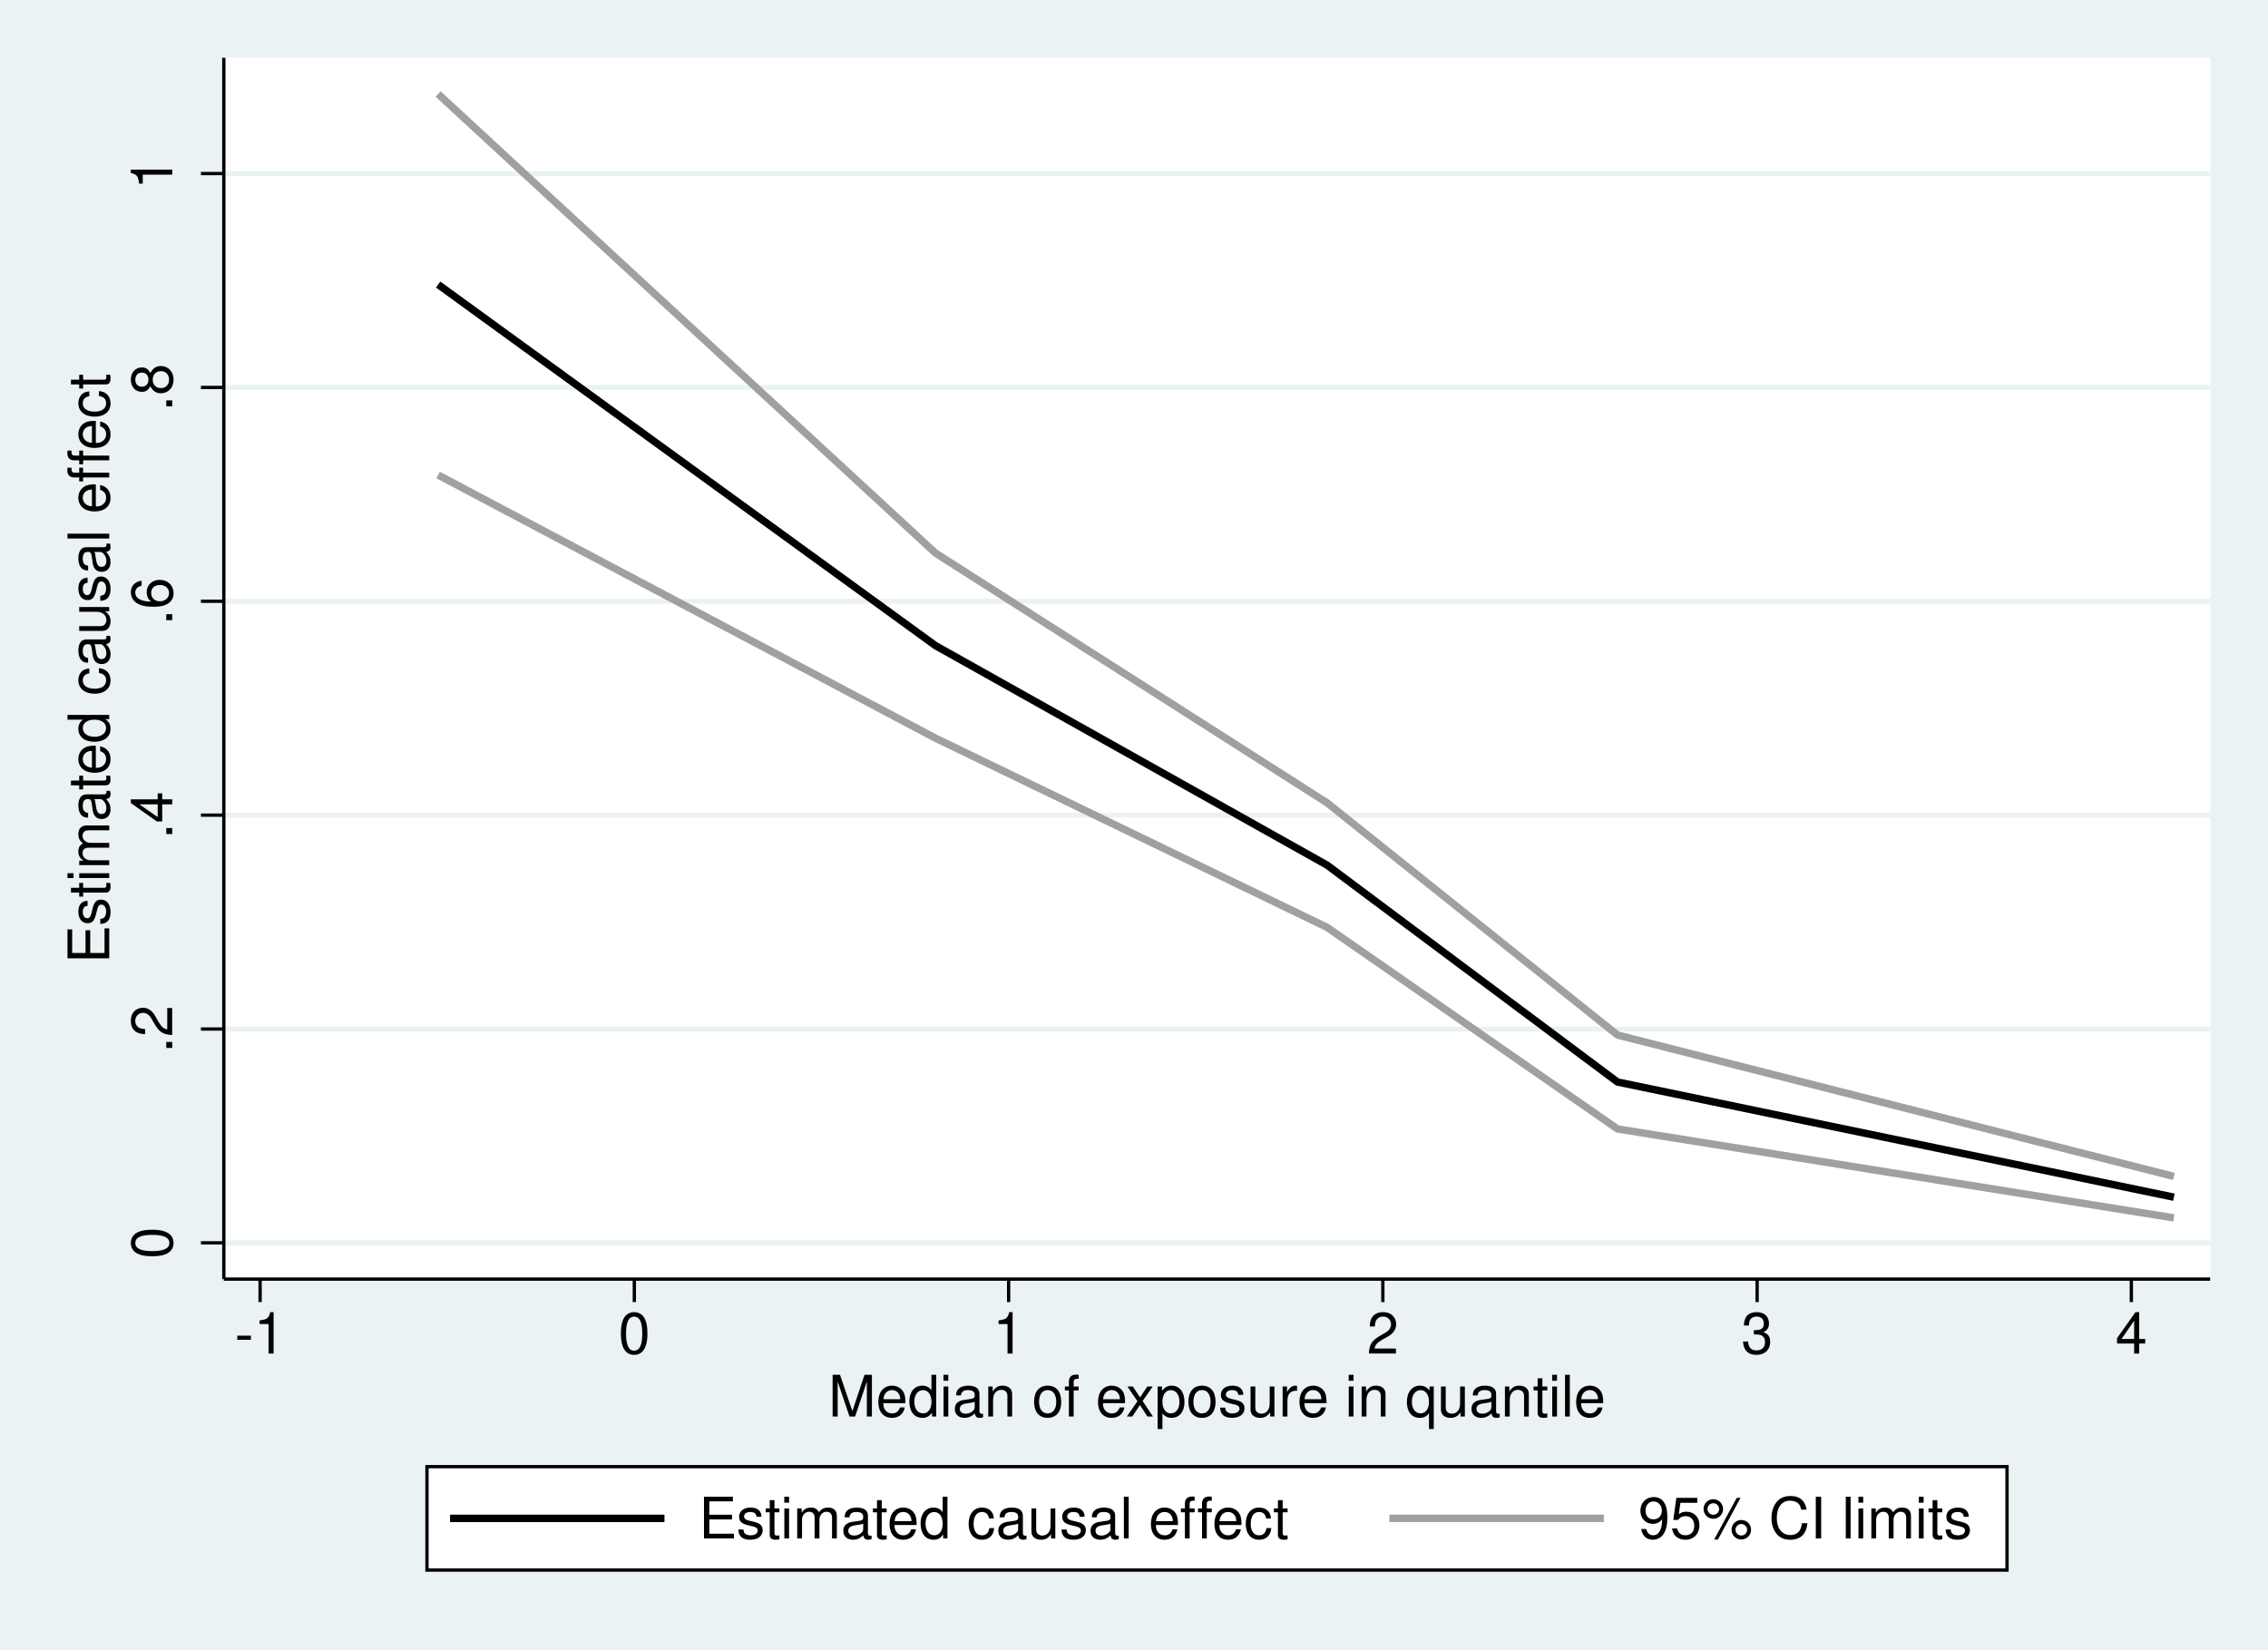
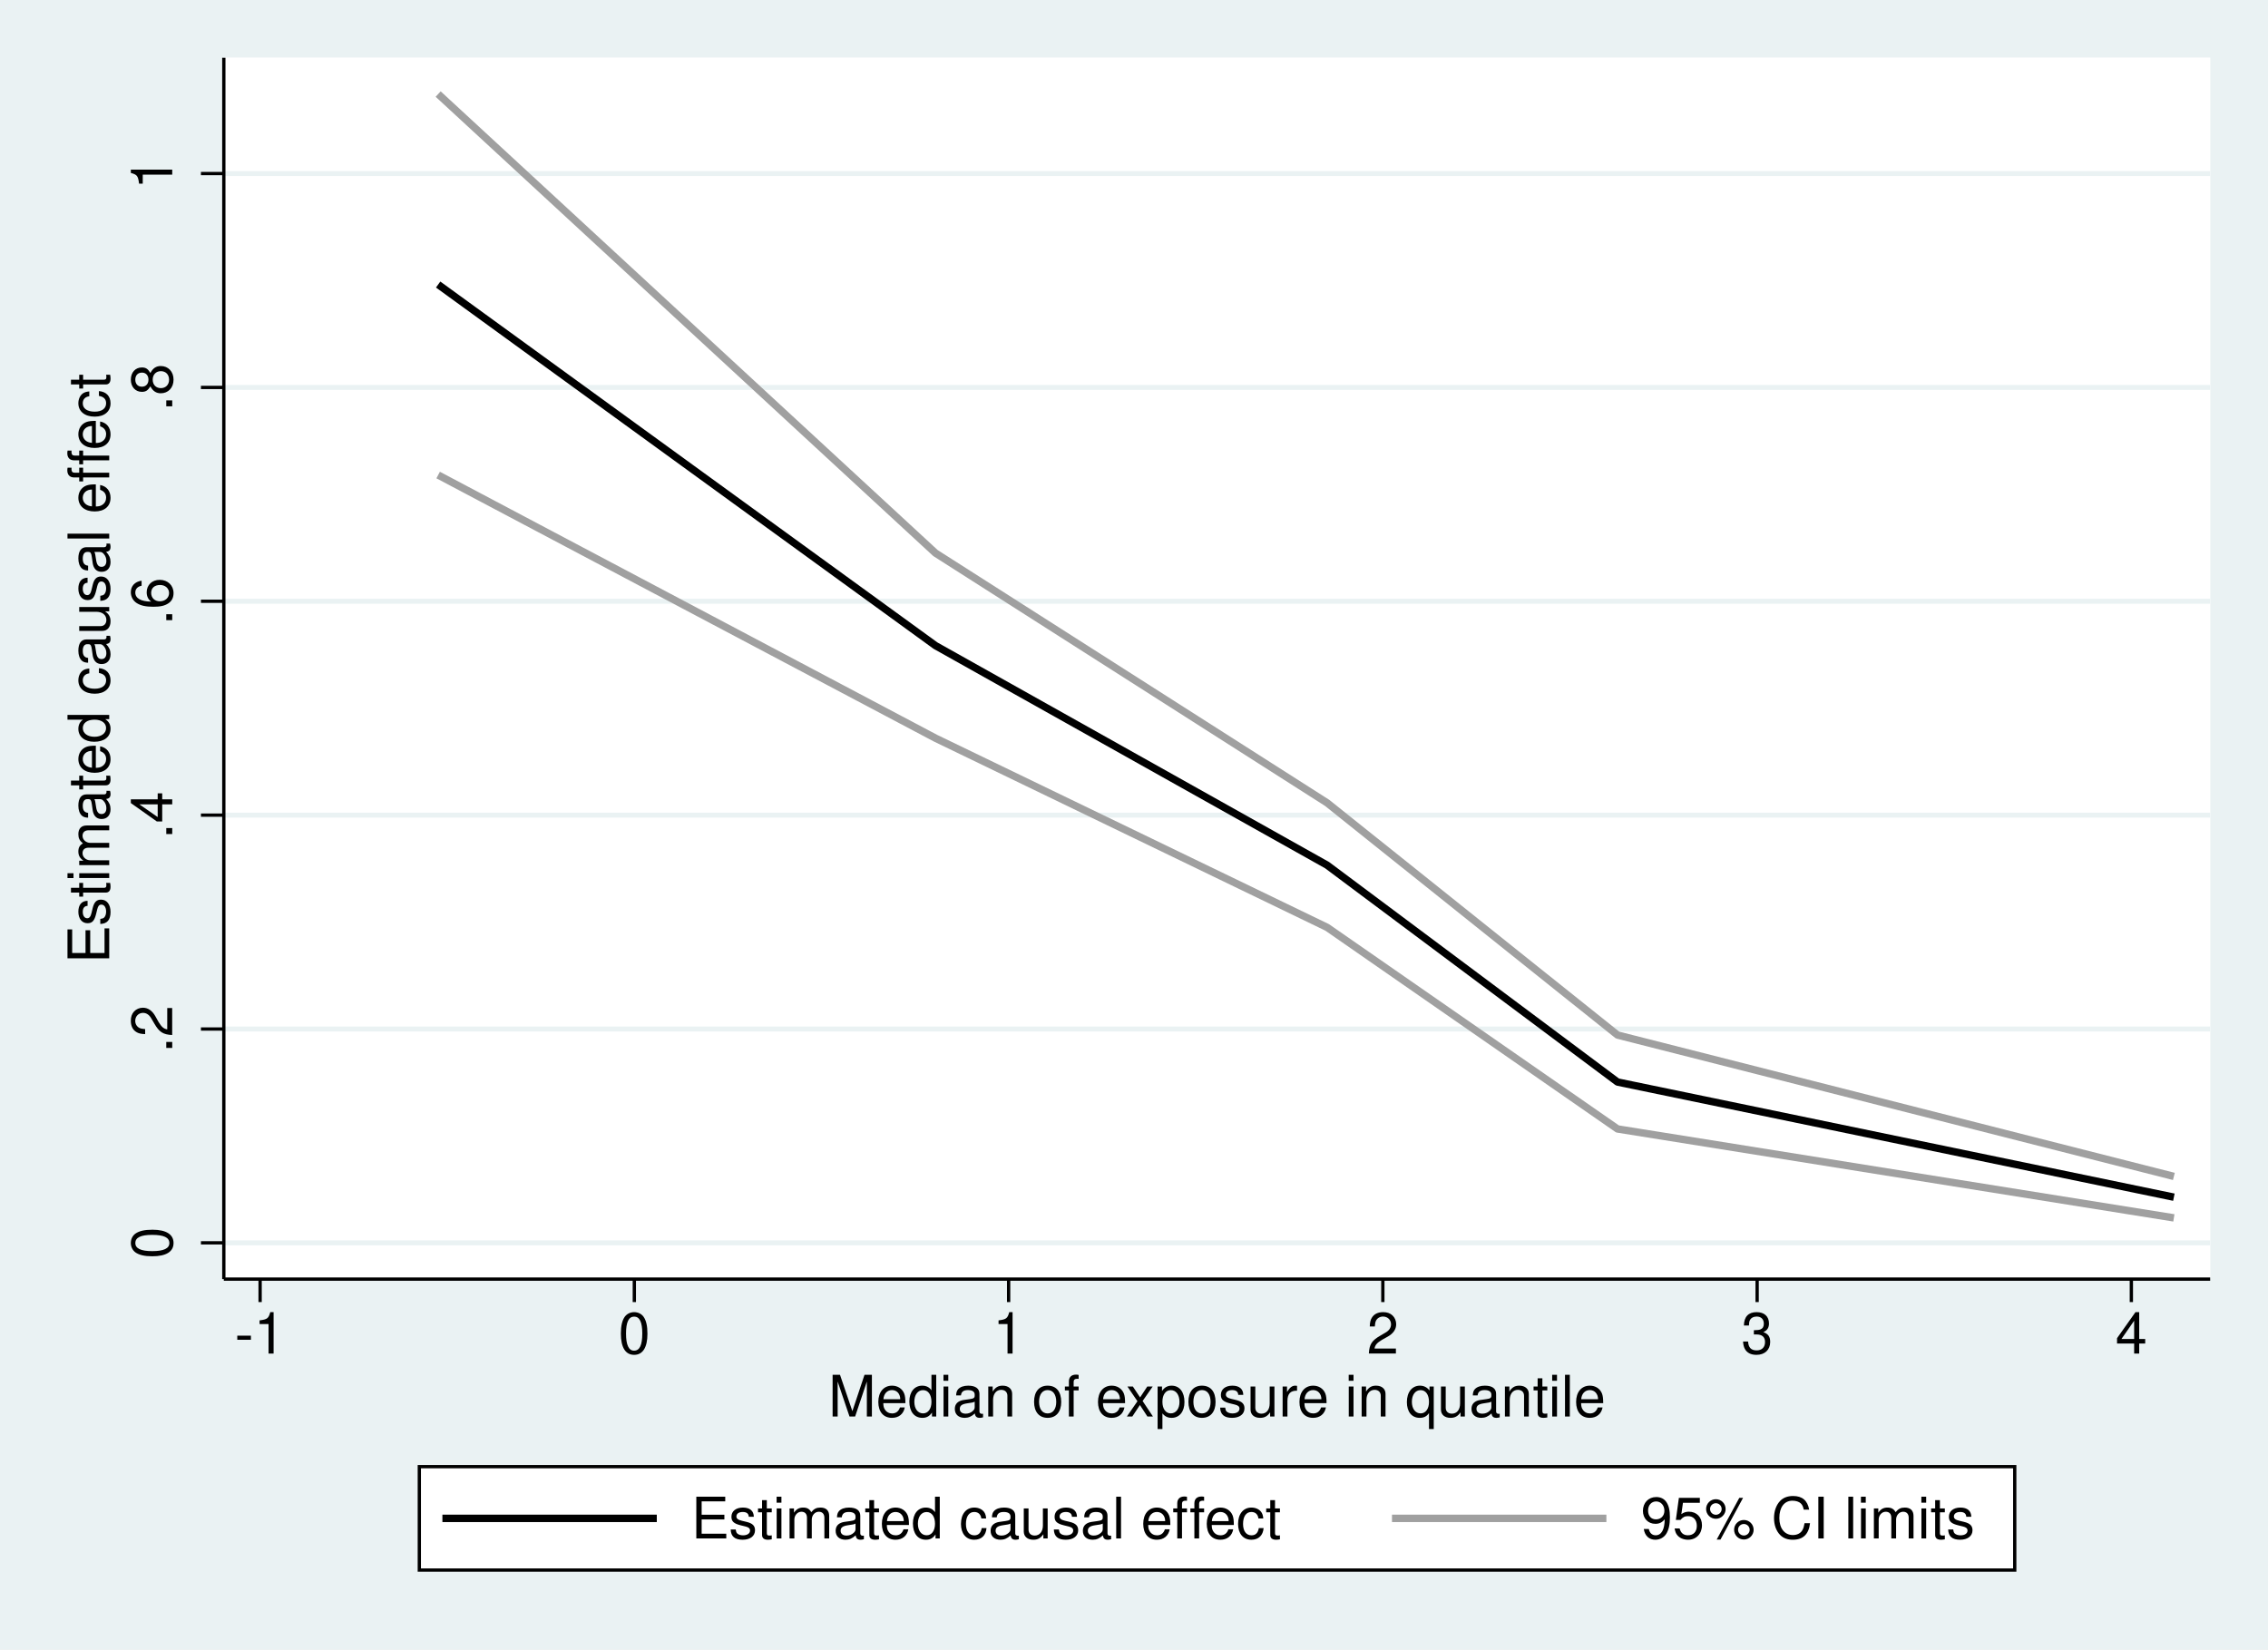
<svg xmlns="http://www.w3.org/2000/svg" version="1.1" width="5.500in" height="4.000in" viewBox="0 0 3960 2880">
  <rect x="0" y="0" width="3960" height="2880" style="fill:#EAF2F3;stroke:none" />
  <rect x="0.00" y="0.00" width="3959.88" height="2880.00" style="fill:#EAF2F3" />
  <rect x="2.88" y="2.88" width="3954.12" height="2874.24" style="fill:none;stroke:#EAF2F3;stroke-width:5.76" />
  <rect x="390.80" y="100.86" width="3468.22" height="2132.77" style="fill:#FFFFFF" />
  <rect x="393.68" y="103.74" width="3462.46" height="2127.01" style="fill:none;stroke:#FFFFFF;stroke-width:5.76" />
  <line x1="390.80" y1="2170.27" x2="3859.02" y2="2170.27" style="stroke:#EAF2F3;stroke-width:8.64" />
  <line x1="390.80" y1="1796.91" x2="3859.02" y2="1796.91" style="stroke:#EAF2F3;stroke-width:8.64" />
  <line x1="390.80" y1="1423.42" x2="3859.02" y2="1423.42" style="stroke:#EAF2F3;stroke-width:8.64" />
  <line x1="390.80" y1="1049.93" x2="3859.02" y2="1049.93" style="stroke:#EAF2F3;stroke-width:8.64" />
  <line x1="390.80" y1="676.56" x2="3859.02" y2="676.56" style="stroke:#EAF2F3;stroke-width:8.64" />
  <line x1="390.80" y1="303.07" x2="3859.02" y2="303.07" style="stroke:#EAF2F3;stroke-width:8.64" />
  <path d=" M765.02 496.87 L1633.38 1127.40 L2317.22 1510.79 L2824.22 1889.47 L3795.66 2090.57" stroke-linejoin="round" style="fill:none;stroke:#000000;stroke-width:12.96" />
  <path d=" M765.02 829.52 L1633.38 1289.02 L2317.22 1619.44 L2824.22 1971.40 L3795.66 2126.71" stroke-linejoin="round" style="fill:none;stroke:#A0A0A0;stroke-width:12.96" />
  <path d=" M765.02 164.22 L1633.38 965.78 L2317.22 1402.01 L2824.22 1807.43 L3795.66 2054.31" stroke-linejoin="round" style="fill:none;stroke:#A0A0A0;stroke-width:12.96" />
  <line x1="390.80" y1="2233.63" x2="390.80" y2="100.86" style="stroke:#000000;stroke-width:5.76" />
  <line x1="390.80" y1="2170.27" x2="350.83" y2="2170.27" style="stroke:#000000;stroke-width:5.76" />
  <text x="300.72" y="2170.27" style="font-family:'Helvetica';font-size:99.99px;fill:#000000" transform="rotate(-90 300.72,2170.27)" text-anchor="middle">0</text>
  <line x1="390.80" y1="1796.91" x2="350.83" y2="1796.91" style="stroke:#000000;stroke-width:5.76" />
  <text x="300.72" y="1796.91" style="font-family:'Helvetica';font-size:99.99px;fill:#000000" transform="rotate(-90 300.72,1796.91)" text-anchor="middle">.2</text>
  <line x1="390.80" y1="1423.42" x2="350.83" y2="1423.42" style="stroke:#000000;stroke-width:5.76" />
  <text x="300.72" y="1423.42" style="font-family:'Helvetica';font-size:99.99px;fill:#000000" transform="rotate(-90 300.72,1423.42)" text-anchor="middle">.4</text>
  <line x1="390.80" y1="1049.93" x2="350.83" y2="1049.93" style="stroke:#000000;stroke-width:5.76" />
  <text x="300.72" y="1049.93" style="font-family:'Helvetica';font-size:99.99px;fill:#000000" transform="rotate(-90 300.72,1049.93)" text-anchor="middle">.6</text>
  <line x1="390.80" y1="676.56" x2="350.83" y2="676.56" style="stroke:#000000;stroke-width:5.76" />
  <text x="300.72" y="676.56" style="font-family:'Helvetica';font-size:99.99px;fill:#000000" transform="rotate(-90 300.72,676.56)" text-anchor="middle">.8</text>
  <line x1="390.80" y1="303.07" x2="350.83" y2="303.07" style="stroke:#000000;stroke-width:5.76" />
  <text x="300.72" y="303.07" style="font-family:'Helvetica';font-size:99.99px;fill:#000000" transform="rotate(-90 300.72,303.07)" text-anchor="middle">1</text>
  <text x="190.71" y="1167.25" style="font-family:'Helvetica';font-size:99.99px;fill:#000000" transform="rotate(-90 190.71,1167.25)" text-anchor="middle">Estimated causal effect</text>
  <line x1="390.80" y1="2233.63" x2="3859.02" y2="2233.63" style="stroke:#000000;stroke-width:5.76" />
  <line x1="454.16" y1="2233.63" x2="454.16" y2="2273.73" style="stroke:#000000;stroke-width:5.76" />
  <text x="454.16" y="2363.59" style="font-family:'Helvetica';font-size:99.99px;fill:#000000" text-anchor="middle">-1</text>
  <line x1="1107.56" y1="2233.63" x2="1107.56" y2="2273.73" style="stroke:#000000;stroke-width:5.76" />
  <text x="1107.56" y="2363.59" style="font-family:'Helvetica';font-size:99.99px;fill:#000000" text-anchor="middle">0</text>
  <line x1="1761.09" y1="2233.63" x2="1761.09" y2="2273.73" style="stroke:#000000;stroke-width:5.76" />
  <text x="1761.09" y="2363.59" style="font-family:'Helvetica';font-size:99.99px;fill:#000000" text-anchor="middle">1</text>
  <line x1="2414.49" y1="2233.63" x2="2414.49" y2="2273.73" style="stroke:#000000;stroke-width:5.76" />
  <text x="2414.49" y="2363.59" style="font-family:'Helvetica';font-size:99.99px;fill:#000000" text-anchor="middle">2</text>
  <line x1="3068.01" y1="2233.63" x2="3068.01" y2="2273.73" style="stroke:#000000;stroke-width:5.76" />
  <text x="3068.01" y="2363.59" style="font-family:'Helvetica';font-size:99.99px;fill:#000000" text-anchor="middle">3</text>
  <line x1="3721.41" y1="2233.63" x2="3721.41" y2="2273.73" style="stroke:#000000;stroke-width:5.76" />
  <text x="3721.41" y="2363.59" style="font-family:'Helvetica';font-size:99.99px;fill:#000000" text-anchor="middle">4</text>
  <text x="2124.91" y="2473.60" style="font-family:'Helvetica';font-size:99.99px;fill:#000000" text-anchor="middle">Median of exposure in quantile</text>
-   <rect x="742.62" y="2558.24" width="2764.58" height="186.37" style="fill:#FFFFFF" />
-   <rect x="745.50" y="2561.12" width="2758.82" height="180.61" style="fill:none;stroke:#000000;stroke-width:5.76" />
-   <line x1="785.81" y1="2651.43" x2="1160.16" y2="2651.43" style="stroke:#000000;stroke-width:12.96" />
-   <line x1="2425.87" y1="2651.43" x2="2800.34" y2="2651.43" style="stroke:#A0A0A0;stroke-width:12.96" />
-   <text x="1220.18" y="2686.46" style="font-family:'Helvetica';font-size:99.99px;fill:#000000">Estimated causal effect</text>
-   <text x="2860.36" y="2686.46" style="font-family:'Helvetica';font-size:99.99px;fill:#000000">95% CI limits</text>
+   <rect x="729.26" y="2558.24" width="2791.43" height="186.37" style="fill:#FFFFFF" />
+   <rect x="732.14" y="2561.12" width="2785.67" height="180.61" style="fill:none;stroke:#000000;stroke-width:5.76" />
+   <line x1="772.45" y1="2651.43" x2="1146.79" y2="2651.43" style="stroke:#000000;stroke-width:12.96" />
+   <line x1="2430.45" y1="2651.43" x2="2804.79" y2="2651.43" style="stroke:#A0A0A0;stroke-width:12.96" />
+   <text x="1206.81" y="2686.46" style="font-family:'Helvetica';font-size:99.99px;fill:#000000">Estimated causal effect</text>
+   <text x="2864.81" y="2686.46" style="font-family:'Helvetica';font-size:99.99px;fill:#000000">95% CI limits</text>
</svg>
